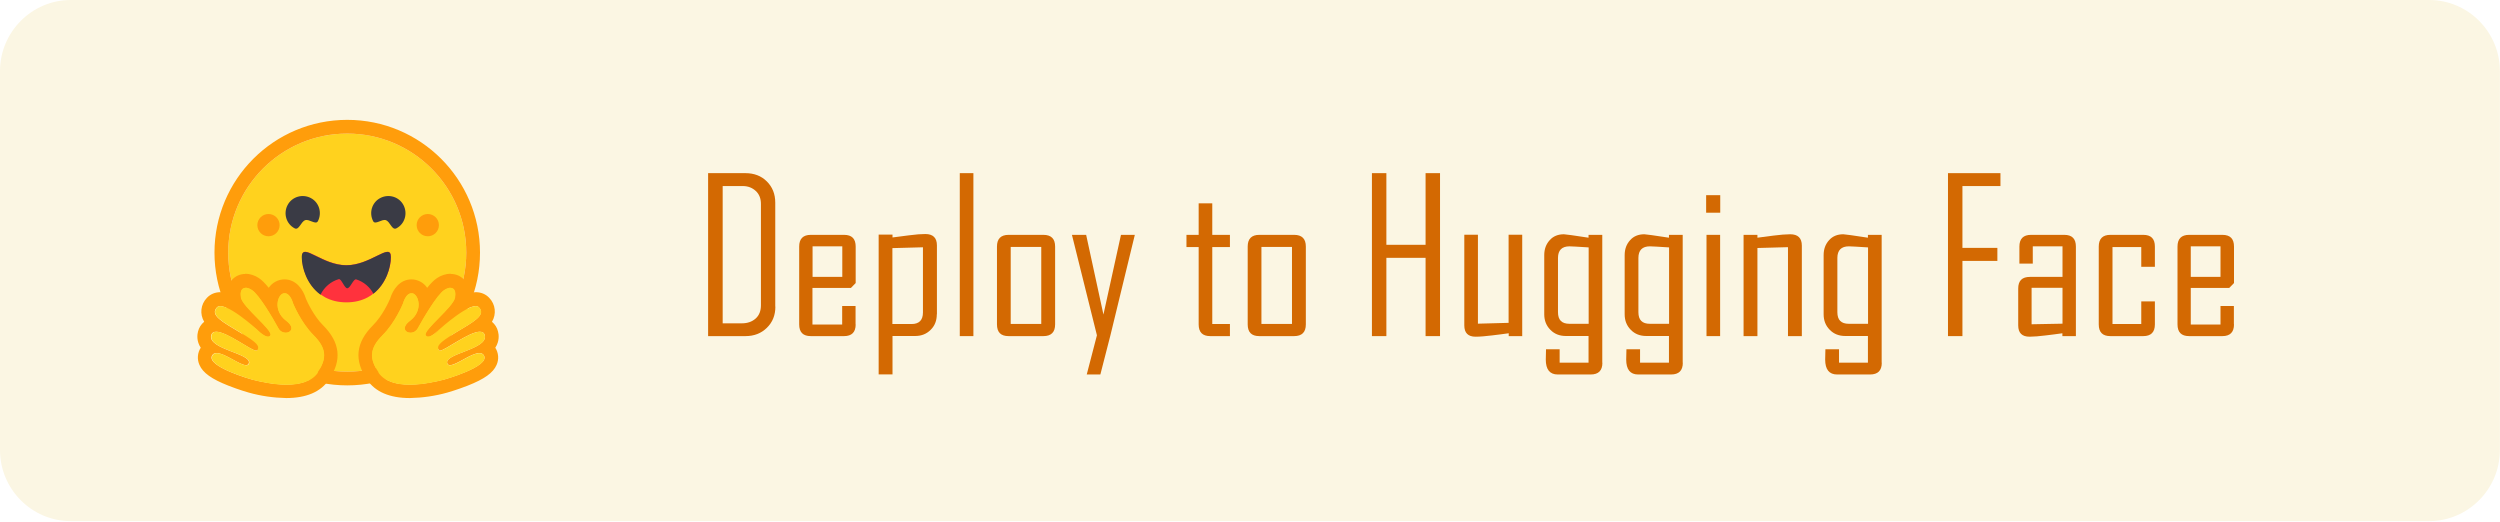
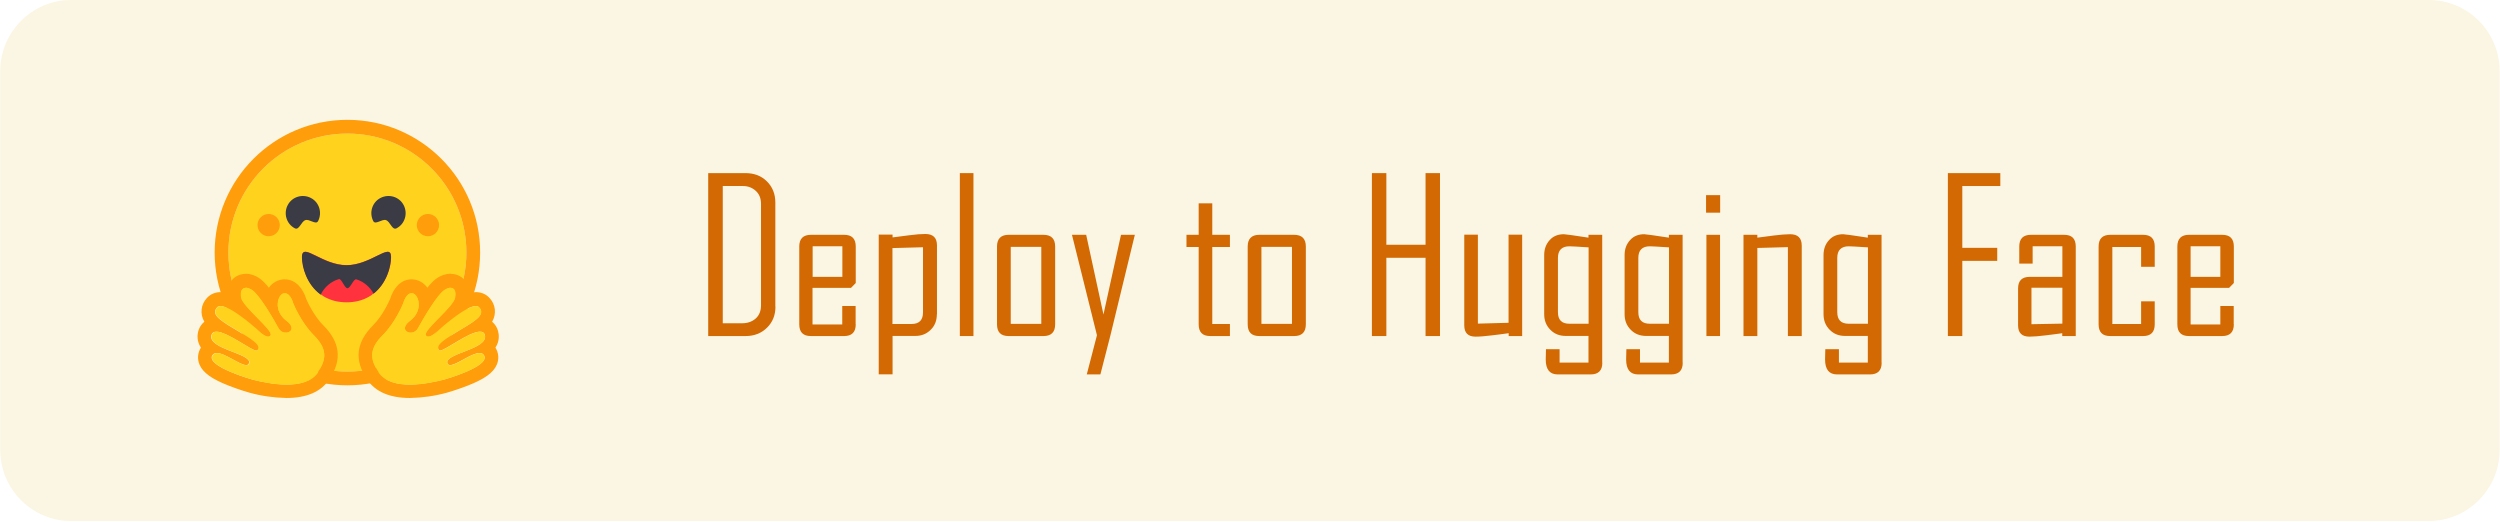
- <svg xmlns="http://www.w3.org/2000/svg" id="a" data-name="Layer 1" viewBox="0 0 211.09 44">
+ <svg xmlns="http://www.w3.org/2000/svg" id="a" data-name="Layer 1" width="74.47mm" height="15.52mm" viewBox="0 0 211.09 44">
  <defs>
    <style>
      .b {
        fill: #ff9d0b;
      }

      .b, .c, .d, .e, .f, .g, .h {
        stroke-width: 0px;
      }

      .c {
        fill: #fbf6e3;
      }

      .d {
        fill: #ffd21e;
      }

      .e, .f {
        fill: #3a3b45;
      }

      .f {
        fill-rule: evenodd;
      }

      .g {
        fill: #d36902;
      }

      .h {
        fill: #ff323d;
      }
    </style>
  </defs>
  <path class="c" d="M205.12,44H5.97c-3.29,0-5.97-2.7-5.97-6V6C0,2.7,2.69,0,5.97,0h199.14c3.29,0,5.97,2.7,5.97,6v32c0,3.3-2.69,6-5.97,6Z" />
  <g>
    <path class="d" d="M29.32,31.38c5.55,0,10.05-4.5,10.05-10.05s-4.5-10.05-10.05-10.05-10.05,4.5-10.05,10.05,4.5,10.05,10.05,10.05Z" />
    <path class="b" d="M39.37,21.33c0-5.55-4.5-10.05-10.05-10.05s-10.05,4.5-10.05,10.05,4.5,10.05,10.05,10.05,10.05-4.5,10.05-10.05ZM18.11,21.33c0-6.19,5.02-11.21,11.21-11.21s11.21,5.02,11.21,11.21-5.02,11.21-11.21,11.21-11.21-5.02-11.21-11.21Z" />
    <path class="e" d="M32.58,18.59c.37.13.51.88.89.69.71-.37.97-1.25.6-1.96-.37-.71-1.25-.97-1.96-.6-.71.37-.97,1.25-.6,1.96,0,0,0,0,0,0,.18.33.74-.21,1.07-.09h0ZM25.77,18.59c-.37.13-.52.88-.89.69-.71-.37-.97-1.25-.6-1.96.37-.71,1.25-.97,1.96-.6.71.37.97,1.25.6,1.96,0,0,0,0,0,0-.18.33-.74-.21-1.07-.09h0Z" />
    <path class="h" d="M29.25,25.53c2.84,0,3.76-2.53,3.76-3.83,0-.68-.45-.46-1.18-.1-.67.33-1.58.79-2.57.79-2.08,0-3.76-1.99-3.76-.69s.91,3.83,3.76,3.83h0Z" />
    <path class="f" d="M27.07,24.87c.31-.63.86-1.1,1.53-1.3.12-.03.23.16.36.37.12.2.24.4.36.4.13,0,.26-.2.38-.39.13-.2.26-.4.38-.36.62.2,1.14.63,1.45,1.21,1.08-.85,1.47-2.24,1.47-3.09,0-.68-.45-.46-1.18-.1l-.04.02c-.67.33-1.56.77-2.54.77s-1.87-.44-2.54-.77c-.75-.37-1.22-.61-1.22.08,0,.88.42,2.33,1.58,3.17Z" />
    <path class="b" d="M36.12,19.95c.52,0,.94-.42.94-.94s-.42-.94-.94-.94-.94.42-.94.94.42.94.94.94ZM22.67,19.95c.52,0,.94-.42.94-.94s-.42-.94-.94-.94-.94.42-.94.94.42.94.94.94ZM20.73,23.13c-.47,0-.88.19-1.18.54-.25.31-.38.69-.38,1.09-.18-.05-.37-.08-.56-.09-.45,0-.85.17-1.14.48-.53.55-.62,1.37-.23,2.02-.26.21-.44.5-.52.82-.07.26-.14.81.23,1.37-.28.43-.32.98-.11,1.45.29.67,1.03,1.2,2.46,1.76.89.35,1.7.58,1.71.58,1.03.29,2.09.44,3.16.46,1.69,0,2.91-.52,3.6-1.54,1.12-1.65.96-3.15-.49-4.6-.8-.8-1.34-1.99-1.45-2.25-.23-.77-.82-1.63-1.81-1.63-.53,0-1.03.27-1.33.71-.29-.36-.57-.65-.83-.82-.34-.23-.74-.36-1.15-.37ZM20.73,24.29c.15,0,.33.06.53.19.62.39,1.81,2.44,2.24,3.23.14.27.4.38.62.38.45,0,.8-.44.04-1.01-1.13-.85-.74-2.23-.2-2.32.02,0,.05,0,.07,0,.49,0,.71.85.71.85,0,0,.64,1.6,1.73,2.69,1.09,1.09,1.15,1.97.35,3.13-.54.8-1.58,1.04-2.65,1.04s-2.24-.26-2.87-.42c-.03,0-3.89-1.1-3.4-2.02.08-.16.22-.22.39-.22.69,0,1.94,1.02,2.48,1.02.12,0,.2-.05.24-.17.23-.82-3.49-1.17-3.18-2.36.06-.21.21-.29.42-.29.91,0,2.95,1.6,3.38,1.6.03,0,.06,0,.07-.03.21-.35.1-.59-1.42-1.5-1.51-.91-2.57-1.46-1.97-2.12.07-.08.17-.11.29-.11.92,0,3.08,1.97,3.08,1.97,0,0,.58.61.94.61.08,0,.15-.03.2-.11.25-.42-2.33-2.38-2.48-3.18-.1-.55.07-.82.38-.82h0Z" />
    <path class="d" d="M26.83,31.43c.8-1.17.74-2.04-.35-3.13-1.09-1.09-1.73-2.69-1.73-2.69,0,0-.24-.93-.78-.84s-.94,1.47.2,2.32c1.13.85-.23,1.42-.66.63-.43-.8-1.63-2.84-2.24-3.23-.62-.39-1.05-.17-.91.64.14.81,2.73,2.76,2.48,3.18-.25.43-1.14-.49-1.14-.49,0,0-2.77-2.52-3.37-1.86-.6.66.46,1.21,1.97,2.12,1.51.91,1.63,1.16,1.42,1.5-.22.35-3.55-2.47-3.86-1.27-.31,1.19,3.4,1.53,3.18,2.36-.23.82-2.62-1.56-3.11-.63-.49.93,3.37,2.02,3.4,2.03,1.24.32,4.41,1.01,5.52-.61Z" />
    <path class="b" d="M38.05,23.13c.47,0,.89.19,1.18.54.25.31.38.69.38,1.09.18-.06.37-.08.56-.09.45,0,.85.17,1.14.48.53.55.62,1.37.23,2.02.25.21.44.5.51.82.07.26.14.81-.23,1.37.28.43.32.98.11,1.45-.29.67-1.03,1.2-2.46,1.76-.89.35-1.71.58-1.71.58-1.03.29-2.09.44-3.16.46-1.69,0-2.91-.52-3.6-1.54-1.12-1.65-.96-3.15.49-4.6.8-.8,1.34-1.99,1.45-2.25.23-.77.82-1.63,1.8-1.63.53,0,1.03.27,1.33.71.29-.36.57-.65.83-.82.34-.23.74-.36,1.15-.37ZM38.05,24.29c-.15,0-.33.06-.53.19-.62.39-1.81,2.44-2.24,3.23-.12.23-.36.38-.62.38-.45,0-.8-.44-.04-1.01,1.13-.85.73-2.23.19-2.32-.02,0-.05,0-.07,0-.49,0-.71.85-.71.85,0,0-.64,1.6-1.73,2.69-1.09,1.09-1.15,1.97-.35,3.13.54.8,1.58,1.04,2.65,1.04s2.24-.26,2.87-.42c.03,0,3.89-1.1,3.4-2.02-.08-.16-.22-.22-.39-.22-.69,0-1.94,1.02-2.48,1.02-.12,0-.21-.05-.24-.17-.23-.82,3.48-1.17,3.17-2.36-.05-.21-.2-.29-.42-.29-.91,0-2.95,1.6-3.38,1.6-.03,0-.05,0-.07-.03-.21-.35-.1-.59,1.41-1.5,1.51-.91,2.57-1.46,1.97-2.12-.07-.08-.16-.11-.28-.11-.92,0-3.09,1.97-3.09,1.97,0,0-.58.61-.94.61-.08,0-.16-.04-.2-.11-.25-.42,2.33-2.38,2.47-3.18.1-.55-.07-.82-.38-.82h0Z" />
    <path class="d" d="M31.96,31.43c-.8-1.17-.74-2.04.35-3.13,1.09-1.09,1.73-2.69,1.73-2.69,0,0,.24-.93.78-.84.54.09.93,1.47-.2,2.32-1.13.85.23,1.42.66.63.44-.8,1.63-2.84,2.24-3.23.62-.39,1.05-.17.91.64-.14.81-2.72,2.76-2.47,3.18.25.43,1.13-.49,1.13-.49,0,0,2.77-2.52,3.37-1.86.6.66-.46,1.21-1.97,2.12-1.51.91-1.63,1.16-1.42,1.5.22.35,3.55-2.47,3.86-1.27.31,1.19-3.4,1.53-3.17,2.36.23.82,2.62-1.56,3.11-.63.49.93-3.37,2.02-3.4,2.03-1.25.32-4.41,1.01-5.52-.61h0Z" />
  </g>
  <g>
    <path class="g" d="M65.47,25.89c0,.73-.24,1.32-.72,1.79-.48.47-1.08.7-1.81.7h-3.15v-13.76h3.15c.73,0,1.34.23,1.81.7.47.47.71,1.06.71,1.79v8.78ZM64.25,25.77v-8.55c0-.45-.14-.82-.43-1.09s-.65-.42-1.1-.42h-1.7v11.59h1.63c.47,0,.86-.14,1.16-.41.3-.27.44-.65.44-1.12Z" />
    <path class="g" d="M72.25,27.39c0,.66-.33.99-.98.99h-2.81c-.66,0-.98-.33-.98-.99v-6.57c0-.66.33-.99.98-.99h2.81c.66,0,.98.33.98.99v3.08l-.4.41h-3.25v3.09h2.51v-1.56h1.13v1.55ZM71.12,23.38v-2.58h-2.51v2.58h2.51Z" />
    <path class="g" d="M79.1,26.54c0,.53-.17.97-.52,1.31-.35.35-.78.52-1.3.52h-1.92v3.24h-1.17v-11.8h1.17v.24l1.39-.18c.59-.08,1.05-.11,1.38-.11.65,0,.98.32.98.96v5.81ZM77.93,26.37v-5.49l-2.58.07v6.41h1.62c.64,0,.96-.33.96-.98Z" />
    <path class="g" d="M82.19,28.38h-1.15v-13.76h1.15v13.76Z" />
    <path class="g" d="M89.09,27.39c0,.66-.33.99-.99.99h-2.94c-.66,0-.98-.33-.98-.99v-6.57c0-.66.33-.99.98-.99h2.94c.66,0,.99.33.99.99v6.57ZM87.92,27.35v-6.5h-2.58v6.5h2.58Z" />
    <path class="g" d="M95.82,19.83l-2.06,8.48-.85,3.31h-1.15l.86-3.31-2.11-8.48h1.2l1.46,6.73,1.48-6.73h1.17Z" />
    <path class="g" d="M103.85,28.38h-1.66c-.66,0-.98-.33-.98-.99v-6.53h-1.03v-1.03h1.03v-2.66h1.15v2.66h1.49v1.03h-1.49v6.5h1.49v1.03Z" />
    <path class="g" d="M110.26,27.39c0,.66-.33.99-.99.99h-2.94c-.66,0-.98-.33-.98-.99v-6.57c0-.66.33-.99.98-.99h2.94c.66,0,.99.33.99.99v6.57ZM109.09,27.35v-6.5h-2.58v6.5h2.58Z" />
    <path class="g" d="M121.59,28.38h-1.22v-6.61h-3.31v6.61h-1.22v-13.76h1.22v6.05h3.31v-6.05h1.22v13.76Z" />
    <path class="g" d="M128.54,28.38h-1.15v-.24c-.47.06-.93.13-1.4.18-.56.07-1.03.11-1.4.11-.63,0-.95-.32-.95-.95v-7.66h1.15v7.51l2.59-.07v-7.44h1.15v8.55Z" />
    <path class="g" d="M135.3,30.63c0,.66-.33.99-.99.99h-2.78c-.67,0-1.01-.42-1.01-1.26,0-.1,0-.25.01-.44,0-.2.01-.34.01-.43h1.15v1.13h2.44v-2.25h-1.92c-.52,0-.96-.17-1.3-.52-.35-.35-.52-.79-.52-1.31v-5c0-.5.15-.92.46-1.26.3-.34.71-.5,1.2-.5.13,0,.83.1,2.08.29v-.24h1.16v10.8ZM134.14,27.35v-6.46c-.93-.06-1.46-.09-1.62-.09-.64,0-.97.33-.97.98v4.58c0,.66.32.98.97.98h1.62Z" />
    <path class="g" d="M142.09,30.63c0,.66-.33.99-.99.99h-2.78c-.67,0-1.01-.42-1.01-1.26,0-.1,0-.25.01-.44,0-.2.01-.34.01-.43h1.15v1.13h2.44v-2.25h-1.92c-.52,0-.96-.17-1.3-.52-.35-.35-.52-.79-.52-1.31v-5c0-.5.15-.92.46-1.26.3-.34.71-.5,1.2-.5.13,0,.83.1,2.08.29v-.24h1.16v10.8ZM140.93,27.35v-6.46c-.93-.06-1.46-.09-1.62-.09-.64,0-.97.33-.97.98v4.58c0,.66.32.98.97.98h1.62Z" />
    <path class="g" d="M145.25,17.96h-1.19v-1.48h1.19v1.48ZM145.24,28.38h-1.15v-8.55h1.15v8.55Z" />
    <path class="g" d="M152.14,28.38h-1.17v-7.51l-2.58.07v7.44h-1.17v-8.55h1.17v.24c.46-.06.92-.12,1.38-.18.56-.07,1.03-.11,1.39-.11.65,0,.98.32.98.96v7.65Z" />
    <path class="g" d="M158.89,30.63c0,.66-.33.99-.99.99h-2.78c-.67,0-1.01-.42-1.01-1.26,0-.1,0-.25.01-.44,0-.2.01-.34.01-.43h1.15v1.13h2.44v-2.25h-1.92c-.52,0-.96-.17-1.3-.52-.35-.35-.52-.79-.52-1.31v-5c0-.5.15-.92.46-1.26.3-.34.71-.5,1.2-.5.13,0,.83.1,2.08.29v-.24h1.16v10.8ZM157.73,27.35v-6.46c-.93-.06-1.46-.09-1.62-.09-.64,0-.97.33-.97.98v4.58c0,.66.32.98.97.98h1.62Z" />
    <path class="g" d="M168.91,15.71h-3.21v5.22h2.95v1.1h-2.95v6.35h-1.22v-13.76h4.43v1.08Z" />
    <path class="g" d="M175.29,28.38h-1.15v-.24c-.46.06-.93.13-1.39.18-.57.07-1.03.11-1.38.11-.64,0-.96-.32-.96-.95v-3.12c0-.66.33-.98.99-.98h2.75v-2.58h-2.51v1.46h-1.13v-1.44c0-.66.33-.99.98-.99h2.81c.66,0,.98.33.98.99v7.56ZM174.15,27.32v-3.02h-2.61v3.08l2.61-.05Z" />
    <path class="g" d="M181.95,27.39c0,.66-.33.99-.98.99h-2.78c-.66,0-.98-.33-.98-.99v-6.57c0-.66.33-.99.98-.99h2.78c.66,0,.98.33.98.99v1.71h-1.15v-1.67h-2.43v6.5h2.43v-1.91h1.15v1.94Z" />
    <path class="g" d="M188.63,27.39c0,.66-.33.99-.98.99h-2.81c-.66,0-.98-.33-.98-.99v-6.57c0-.66.33-.99.98-.99h2.81c.66,0,.98.33.98.99v3.08l-.4.41h-3.25v3.09h2.51v-1.56h1.13v1.55ZM187.49,23.38v-2.58h-2.51v2.58h2.51Z" />
  </g>
</svg>
